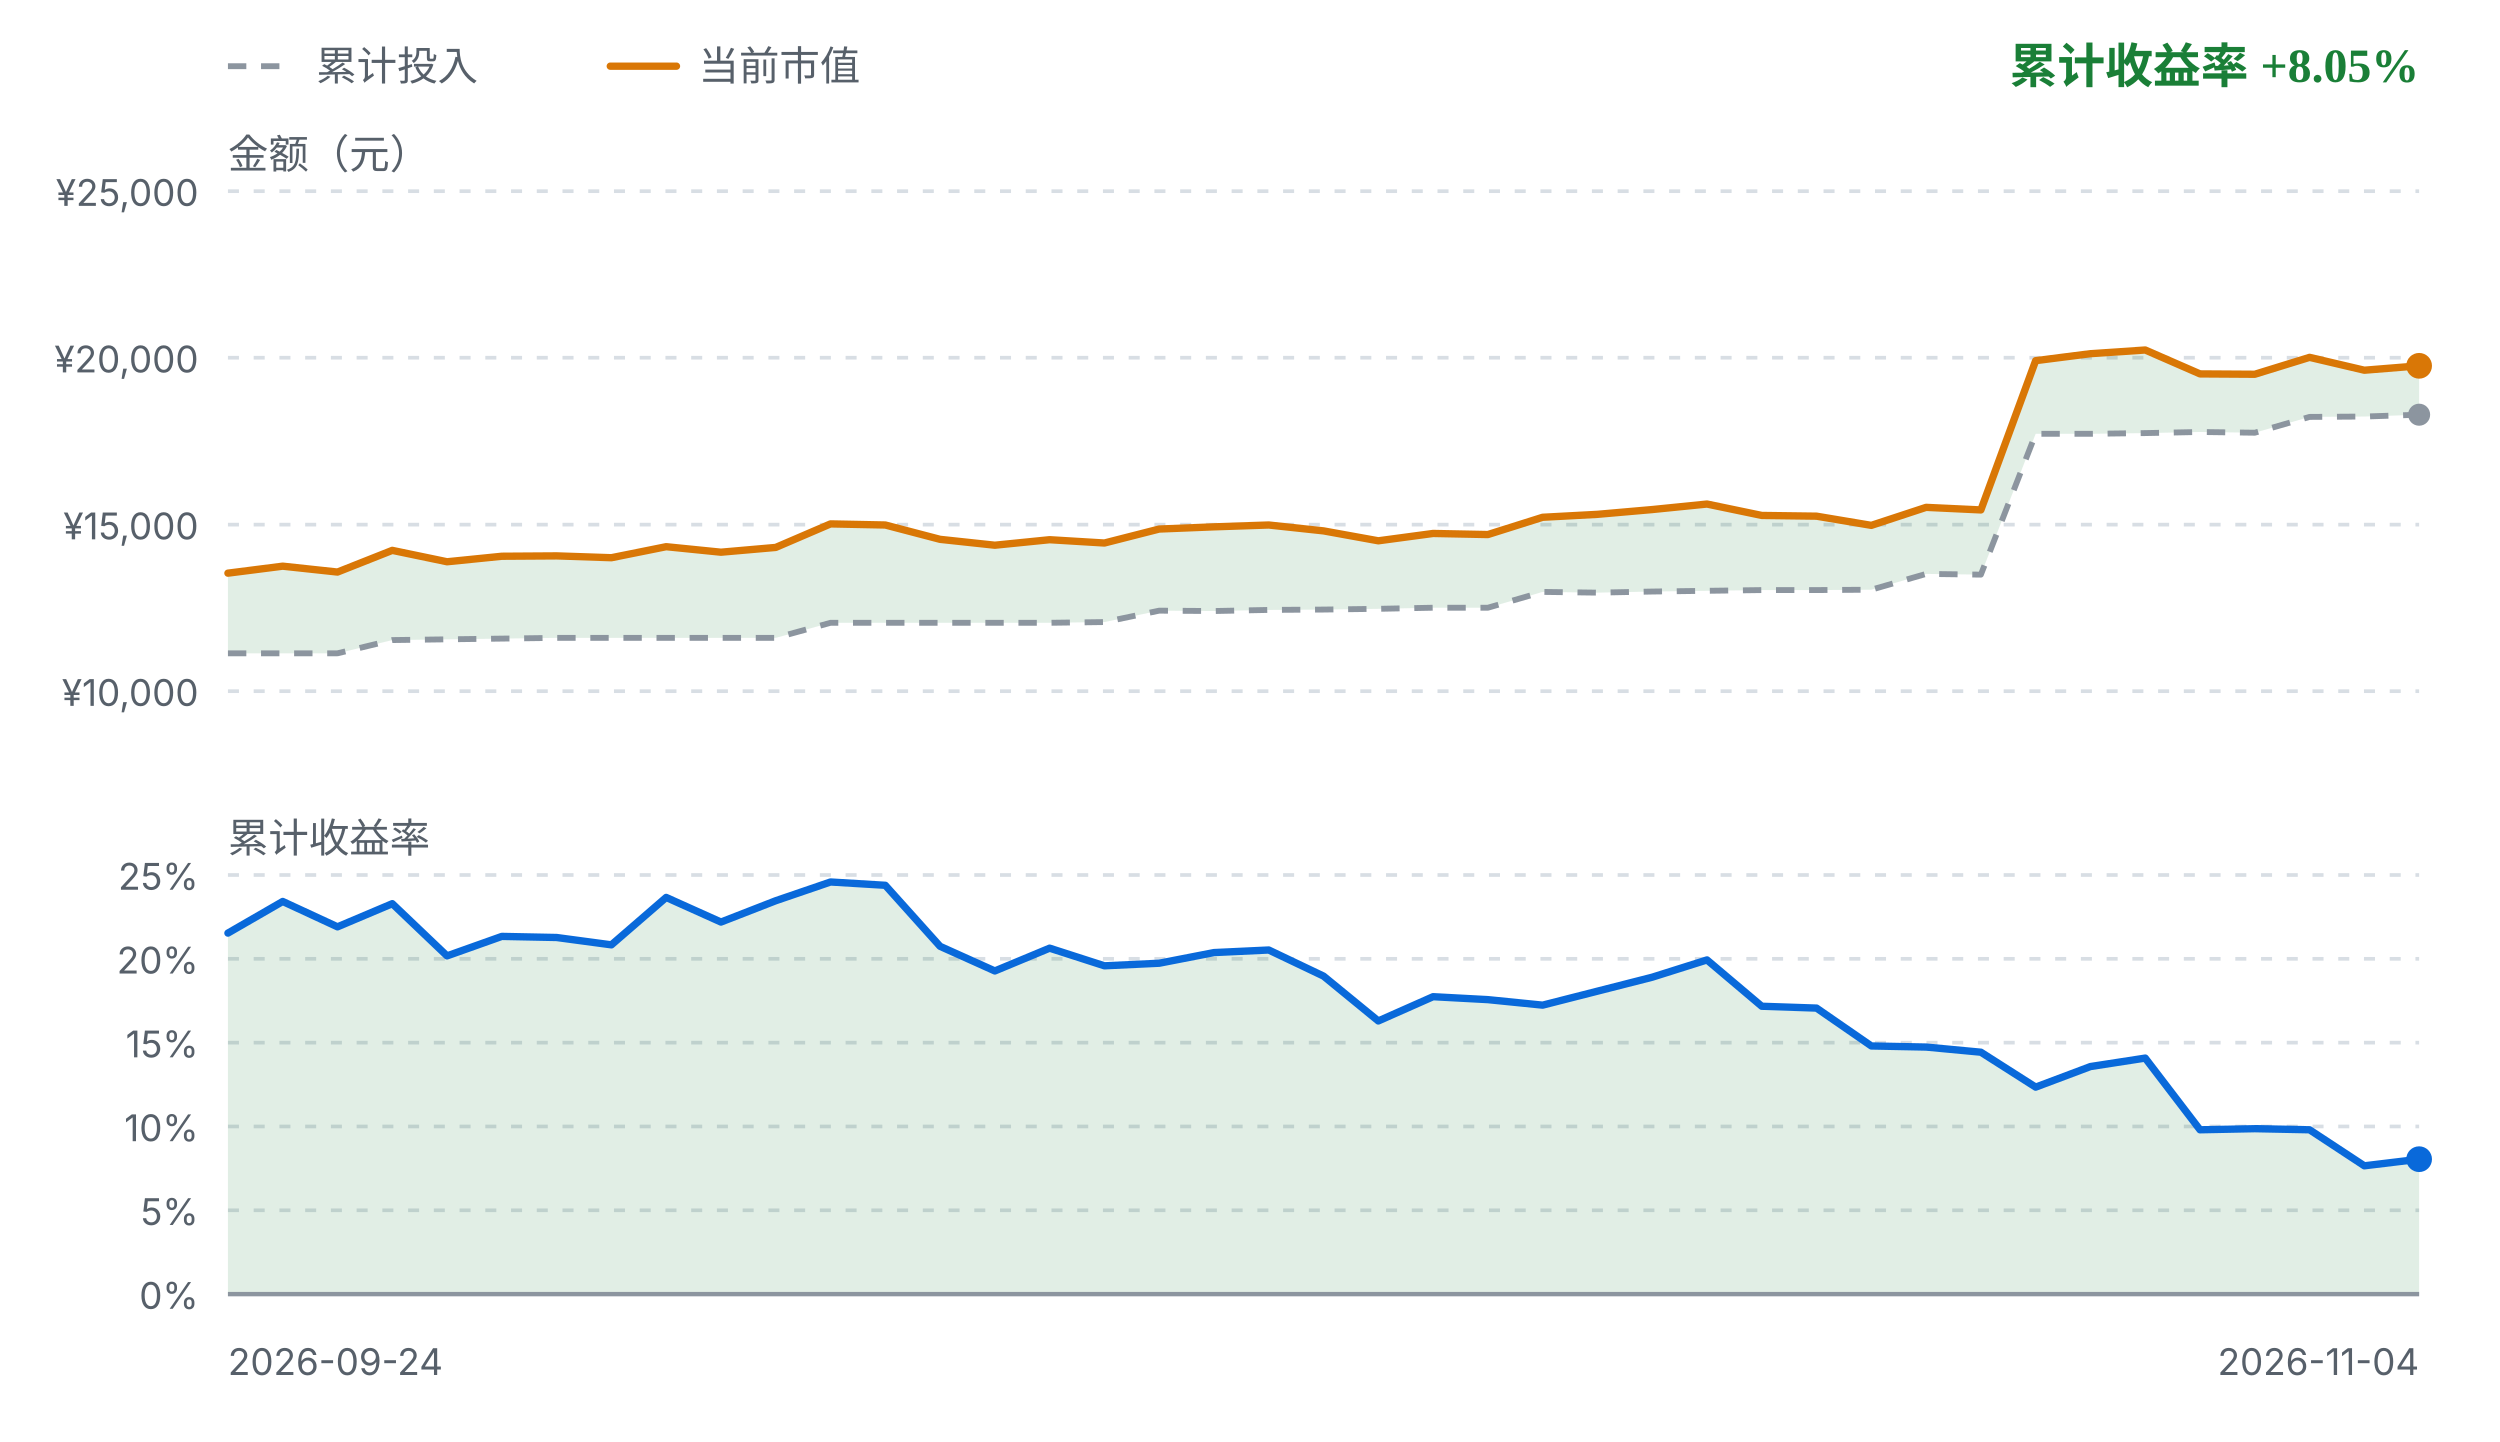
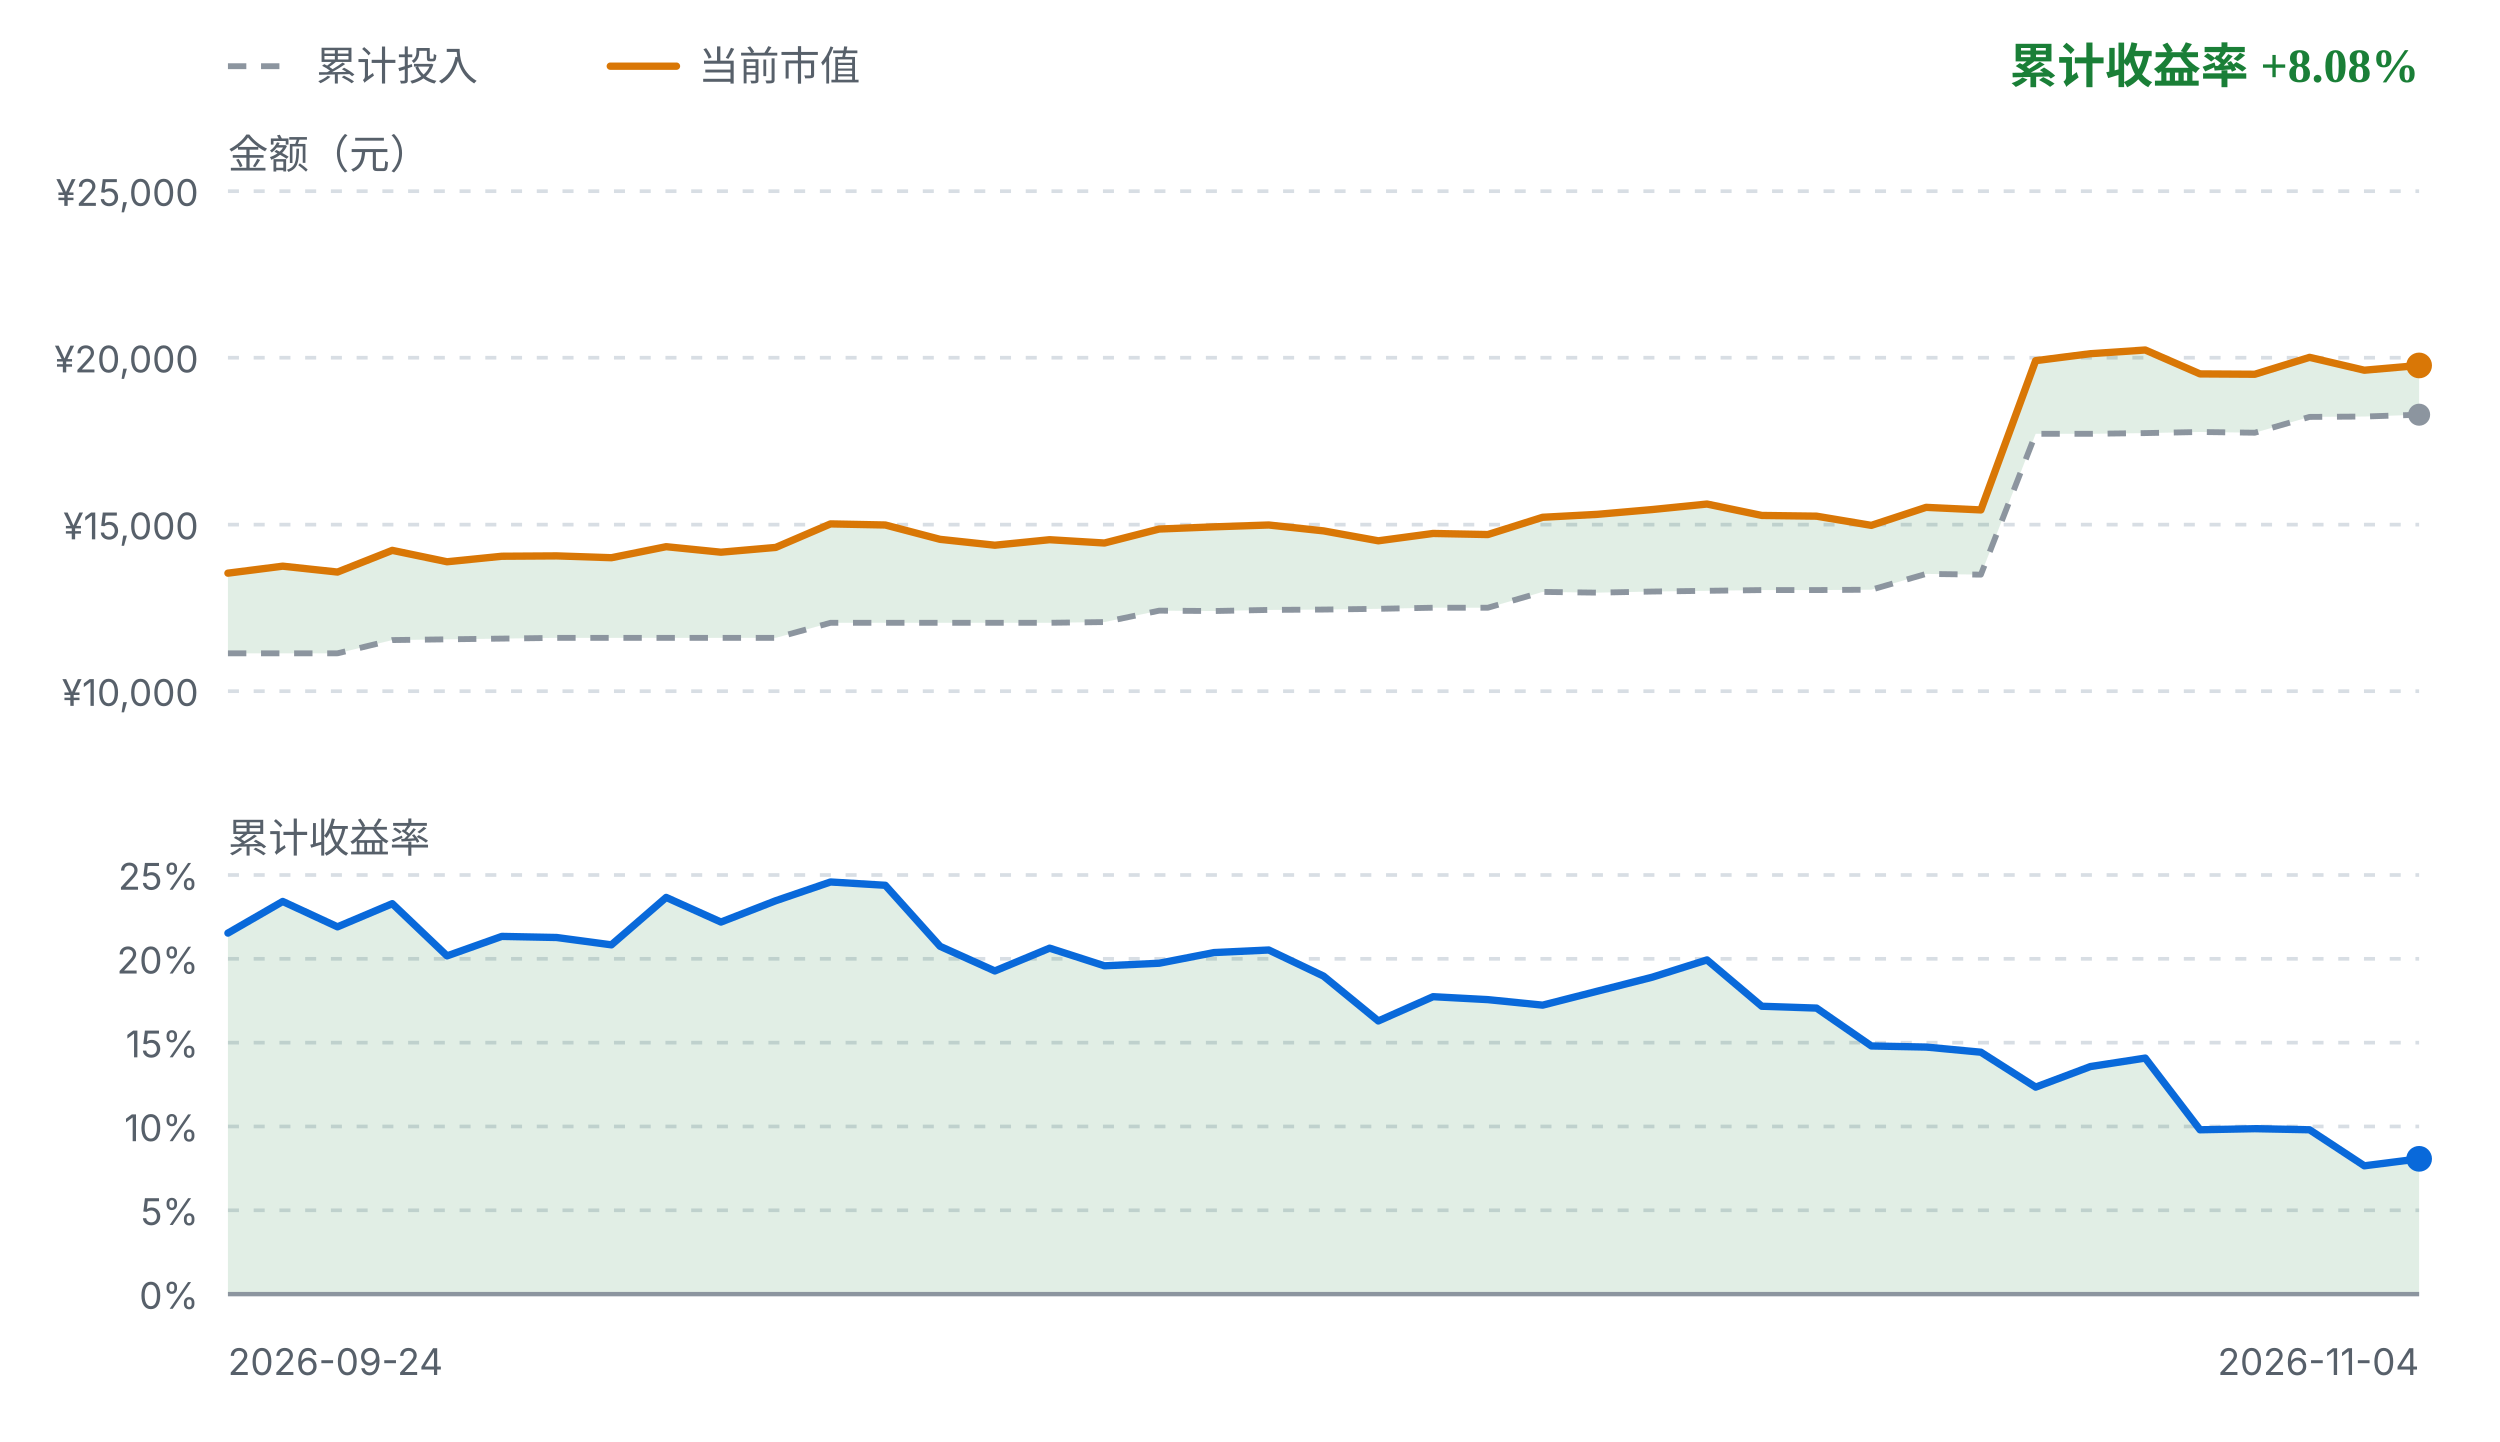
<svg xmlns="http://www.w3.org/2000/svg" viewBox="0 0 680 392" width="680" height="392" role="img" aria-label="FIRE 收益曲线">
  <style>
    .fg { fill: #1f2328; font-family: ui-sans-serif, system-ui, -apple-system, "Segoe UI", sans-serif; }
    .fg-muted { fill: #57606a; font-family: ui-sans-serif, system-ui, -apple-system, "Segoe UI", sans-serif; }
    .grid { stroke: #d8dee4; stroke-width: 1; stroke-dasharray: 3 4; }
    .zero { stroke: #8c959f; stroke-width: 1.2; }
    .basis { fill: none; stroke: #8c959f; stroke-width: 1.6; stroke-dasharray: 5 4; stroke-linejoin: round; }
    .value { fill: none; stroke: #d97706; stroke-width: 2; stroke-linejoin: round; stroke-linecap: round; }
    .rate { fill: none; stroke: #0969da; stroke-width: 2; stroke-linejoin: round; stroke-linecap: round; }
    .gap-up { fill: #1a7f37; fill-opacity: 0.13; }
    .gap-down { fill: #cf222e; fill-opacity: 0.13; }
    .rate-up { fill: #1a7f37; fill-opacity: 0.13; }
    .rate-down { fill: #cf222e; fill-opacity: 0.13; }
    .up { fill: #1a7f37; }
    .down { fill: #cf222e; }
    .dot-value { fill: #d97706; }
    .dot-basis { fill: #8c959f; }
    .dot-rate { fill: #0969da; }
    @media (prefers-color-scheme: dark) {
      .fg { fill: #e6edf3; }
      .fg-muted { fill: #8b949e; }
      .grid { stroke: #30363d; }
      .zero { stroke: #6e7681; }
      .basis { stroke: #6e7681; }
      .value { stroke: #f0b429; }
      .rate { stroke: #58a6ff; }
      .gap-up, .rate-up { fill: #3fb950; fill-opacity: 0.16; }
      .gap-down, .rate-down { fill: #f85149; fill-opacity: 0.16; }
      .up { fill: #3fb950; }
      .down { fill: #f85149; }
      .dot-value { fill: #f0b429; }
      .dot-basis { fill: #6e7681; }
      .dot-rate { fill: #58a6ff; }
    }
  </style>
  <line class="basis" x1="62" y1="18" x2="80" y2="18" />
  <text class="fg-muted" x="86" y="18" font-size="11" dominant-baseline="middle">累计投入</text>
  <line class="value" x1="166" y1="18" x2="184" y2="18" />
  <text class="fg-muted" x="190" y="18" font-size="11" dominant-baseline="middle">当前市值</text>
-   <text class="up" x="658" y="18" text-anchor="end" font-size="13" font-weight="600" dominant-baseline="middle">累计收益率 +8.05%</text>
+   <text class="up" x="658" y="18" text-anchor="end" font-size="13" font-weight="600" dominant-baseline="middle">累计收益率 +8.08%</text>
  <text class="fg-muted" x="62" y="42" font-size="11" dominant-baseline="middle">金额（元）</text>
  <line class="grid" x1="62" y1="52.0" x2="658" y2="52.0" />
  <text class="fg-muted" x="54" y="56.0" text-anchor="end" font-size="10">¥25,000</text>
  <line class="grid" x1="62" y1="97.3" x2="658" y2="97.3" />
  <text class="fg-muted" x="54" y="101.3" text-anchor="end" font-size="10">¥20,000</text>
  <line class="grid" x1="62" y1="142.7" x2="658" y2="142.7" />
  <text class="fg-muted" x="54" y="146.7" text-anchor="end" font-size="10">¥15,000</text>
  <line class="grid" x1="62" y1="188.0" x2="658" y2="188.0" />
  <text class="fg-muted" x="54" y="192.0" text-anchor="end" font-size="10">¥10,000</text>
-   <path d="M62.0,155.9 L76.9,154.0 L91.8,155.6 L106.7,149.7 L121.6,152.8 L136.5,151.3 L151.4,151.2 L166.3,151.7 L181.2,148.7 L196.1,150.2 L211.0,148.9 L225.9,142.5 L240.8,142.8 L255.7,146.7 L270.6,148.3 L285.5,146.8 L300.4,147.7 L315.3,143.9 L330.2,143.3 L345.1,142.8 L360.0,144.4 L374.9,147.1 L389.8,145.1 L404.7,145.4 L419.6,140.7 L434.5,139.9 L449.4,138.6 L464.3,137.1 L479.2,140.2 L494.1,140.4 L509.0,142.9 L523.9,138.0 L538.8,138.7 L553.7,98.1 L568.6,96.2 L583.5,95.2 L598.4,101.7 L613.3,101.8 L628.2,97.2 L643.1,100.7 L658.0,99.5 L658.0,112.8 L643.1,113.3 L628.2,113.4 L613.3,117.7 L598.4,117.5 L583.5,117.8 L568.6,118.0 L553.7,118.0 L538.8,156.3 L523.9,156.1 L509.0,160.4 L494.1,160.5 L479.2,160.5 L464.3,160.7 L449.4,160.9 L434.5,161.2 L419.6,161.0 L404.7,165.3 L389.8,165.3 L374.9,165.6 L360.0,165.8 L345.1,165.9 L330.2,166.2 L315.3,166.1 L300.4,169.2 L285.5,169.4 L270.6,169.4 L255.7,169.4 L240.8,169.4 L225.9,169.4 L211.0,173.5 L196.1,173.5 L181.2,173.5 L166.3,173.5 L151.4,173.5 L136.5,173.7 L121.6,173.9 L106.7,174.1 L91.8,177.7 L76.9,177.7 L62.0,177.7 Z" class="gap-up" />
+   <path d="M62.0,155.9 L76.9,154.0 L91.8,155.6 L106.7,149.7 L121.6,152.8 L136.5,151.3 L151.4,151.2 L166.3,151.7 L181.2,148.7 L196.1,150.2 L211.0,148.9 L225.9,142.5 L240.8,142.8 L255.7,146.7 L270.6,148.3 L285.5,146.8 L300.4,147.7 L315.3,143.9 L330.2,143.3 L345.1,142.8 L360.0,144.4 L374.9,147.1 L389.8,145.1 L404.7,145.4 L419.6,140.7 L434.5,139.9 L449.4,138.6 L464.3,137.1 L479.2,140.2 L494.1,140.4 L509.0,142.9 L523.9,138.0 L538.8,138.7 L553.7,98.1 L568.6,96.2 L583.5,95.2 L598.4,101.7 L613.3,101.8 L628.2,97.2 L643.1,100.7 L658.0,99.4 L658.0,112.8 L643.1,113.3 L628.2,113.4 L613.3,117.7 L598.4,117.5 L583.5,117.8 L568.6,118.0 L553.7,118.0 L538.8,156.3 L523.9,156.1 L509.0,160.4 L494.1,160.5 L479.2,160.5 L464.3,160.7 L449.4,160.9 L434.5,161.2 L419.6,161.0 L404.7,165.3 L389.8,165.3 L374.9,165.6 L360.0,165.8 L345.1,165.9 L330.2,166.2 L315.3,166.1 L300.4,169.2 L285.5,169.4 L270.6,169.4 L255.7,169.4 L240.8,169.4 L225.9,169.4 L211.0,173.5 L196.1,173.5 L181.2,173.5 L166.3,173.5 L151.4,173.5 L136.5,173.7 L121.6,173.9 L106.7,174.1 L91.8,177.7 L76.9,177.7 L62.0,177.7 Z" class="gap-up" />
  <path d="M62.0,177.7 L76.9,177.7 L91.8,177.7 L106.7,174.1 L121.6,173.9 L136.5,173.7 L151.4,173.5 L166.3,173.5 L181.2,173.5 L196.1,173.5 L211.0,173.5 L225.9,169.4 L240.8,169.4 L255.7,169.4 L270.6,169.4 L285.5,169.4 L300.4,169.2 L315.3,166.1 L330.2,166.2 L345.1,165.9 L360.0,165.8 L374.9,165.6 L389.8,165.3 L404.7,165.3 L419.6,161.0 L434.5,161.2 L449.4,160.9 L464.3,160.7 L479.2,160.5 L494.1,160.5 L509.0,160.4 L523.9,156.1 L538.8,156.3 L553.7,118.0 L568.6,118.0 L583.5,117.8 L598.4,117.5 L613.3,117.7 L628.2,113.4 L643.1,113.3 L658.0,112.8" class="basis" />
-   <path d="M62.0,155.9 L76.9,154.0 L91.8,155.6 L106.7,149.7 L121.6,152.8 L136.5,151.3 L151.4,151.2 L166.3,151.7 L181.2,148.7 L196.1,150.2 L211.0,148.9 L225.9,142.5 L240.8,142.8 L255.7,146.7 L270.6,148.3 L285.5,146.8 L300.4,147.7 L315.3,143.9 L330.2,143.3 L345.1,142.8 L360.0,144.4 L374.9,147.1 L389.8,145.1 L404.7,145.4 L419.6,140.7 L434.5,139.9 L449.4,138.6 L464.3,137.1 L479.2,140.2 L494.1,140.4 L509.0,142.9 L523.9,138.0 L538.8,138.7 L553.7,98.1 L568.6,96.2 L583.5,95.2 L598.4,101.7 L613.3,101.8 L628.2,97.2 L643.1,100.7 L658.0,99.5" class="value" />
+   <path d="M62.0,155.9 L76.9,154.0 L91.8,155.6 L106.7,149.7 L121.6,152.8 L136.5,151.3 L151.4,151.2 L166.3,151.7 L181.2,148.7 L196.1,150.2 L211.0,148.9 L225.9,142.5 L240.8,142.8 L255.7,146.7 L270.6,148.3 L285.5,146.8 L300.4,147.7 L315.3,143.9 L330.2,143.3 L345.1,142.8 L360.0,144.4 L374.9,147.1 L389.8,145.1 L404.7,145.4 L419.6,140.7 L434.5,139.9 L449.4,138.6 L464.3,137.1 L479.2,140.2 L494.1,140.4 L509.0,142.9 L523.9,138.0 L538.8,138.7 L553.7,98.1 L568.6,96.2 L583.5,95.2 L598.4,101.7 L613.3,101.8 L628.2,97.2 L643.1,100.7 L658.0,99.4" class="value" />
  <circle class="dot-basis" cx="658.0" cy="112.8" r="3" />
-   <circle class="dot-value" cx="658.0" cy="99.5" r="3.5" />
+   <circle class="dot-value" cx="658.0" cy="99.4" r="3.5" />
  <text class="fg-muted" x="62" y="228" font-size="11" dominant-baseline="middle">累计收益率</text>
  <line class="grid" x1="62" y1="238.0" x2="658" y2="238.0" />
  <text class="fg-muted" x="54" y="242.0" text-anchor="end" font-size="10">25%</text>
  <line class="grid" x1="62" y1="260.8" x2="658" y2="260.8" />
  <text class="fg-muted" x="54" y="264.8" text-anchor="end" font-size="10">20%</text>
  <line class="grid" x1="62" y1="283.6" x2="658" y2="283.6" />
  <text class="fg-muted" x="54" y="287.6" text-anchor="end" font-size="10">15%</text>
  <line class="grid" x1="62" y1="306.4" x2="658" y2="306.4" />
  <text class="fg-muted" x="54" y="310.4" text-anchor="end" font-size="10">10%</text>
  <line class="grid" x1="62" y1="329.2" x2="658" y2="329.2" />
  <text class="fg-muted" x="54" y="333.2" text-anchor="end" font-size="10">5%</text>
  <line class="grid" x1="62" y1="352.0" x2="658" y2="352.0" />
  <text class="fg-muted" x="54" y="356.0" text-anchor="end" font-size="10">0%</text>
-   <path d="M62.0,253.8 L76.9,245.2 L91.8,252.1 L106.7,245.8 L121.6,260.0 L136.5,254.7 L151.4,255.0 L166.3,257.0 L181.2,244.1 L196.1,250.8 L211.0,245.0 L225.9,239.9 L240.8,240.8 L255.7,257.4 L270.6,264.1 L285.5,257.9 L300.4,262.7 L315.3,262.0 L330.2,259.1 L345.1,258.4 L360.0,265.5 L374.9,277.7 L389.8,271.1 L404.7,271.9 L419.6,273.4 L434.5,269.6 L449.4,265.8 L464.3,261.1 L479.2,273.7 L494.1,274.2 L509.0,284.5 L523.9,284.8 L538.8,286.2 L553.7,295.7 L568.6,290.1 L583.5,287.8 L598.4,307.3 L613.3,307.0 L628.2,307.3 L643.1,317.1 L658.0,315.3 L658.0,352.0 L62.0,352.0 Z" class="rate-up" />
+   <path d="M62.0,253.8 L76.9,245.2 L91.8,252.1 L106.7,245.8 L121.6,260.0 L136.5,254.7 L151.4,255.0 L166.3,257.0 L181.2,244.1 L196.1,250.8 L211.0,245.0 L225.9,239.9 L240.8,240.8 L255.7,257.4 L270.6,264.1 L285.5,257.9 L300.4,262.7 L315.3,262.0 L330.2,259.1 L345.1,258.4 L360.0,265.5 L374.9,277.7 L389.8,271.1 L404.7,271.9 L419.6,273.4 L434.5,269.6 L449.4,265.8 L464.3,261.1 L479.2,273.7 L494.1,274.2 L509.0,284.5 L523.9,284.8 L538.8,286.2 L553.7,295.7 L568.6,290.1 L583.5,287.8 L598.4,307.3 L613.3,307.0 L628.2,307.3 L643.1,317.1 L658.0,315.2 L658.0,352.0 L62.0,352.0 Z" class="rate-up" />
  <line class="zero" x1="62" y1="352.0" x2="658" y2="352.0" />
-   <path d="M62.0,253.8 L76.9,245.2 L91.8,252.1 L106.7,245.8 L121.6,260.0 L136.5,254.7 L151.4,255.0 L166.3,257.0 L181.2,244.1 L196.1,250.8 L211.0,245.0 L225.9,239.9 L240.8,240.8 L255.7,257.4 L270.6,264.1 L285.5,257.9 L300.4,262.7 L315.3,262.0 L330.2,259.1 L345.1,258.4 L360.0,265.5 L374.9,277.7 L389.8,271.1 L404.7,271.9 L419.6,273.4 L434.5,269.6 L449.4,265.8 L464.3,261.1 L479.2,273.7 L494.1,274.2 L509.0,284.5 L523.9,284.8 L538.8,286.2 L553.7,295.7 L568.6,290.1 L583.5,287.8 L598.4,307.3 L613.3,307.0 L628.2,307.3 L643.1,317.1 L658.0,315.3" class="rate" />
-   <circle class="dot-rate" cx="658.0" cy="315.3" r="3.5" />
+   <path d="M62.0,253.8 L76.9,245.2 L91.8,252.1 L106.7,245.8 L121.6,260.0 L136.5,254.7 L151.4,255.0 L166.3,257.0 L181.2,244.1 L196.1,250.8 L211.0,245.0 L225.9,239.9 L240.8,240.8 L255.7,257.4 L270.6,264.1 L285.5,257.9 L300.4,262.7 L315.3,262.0 L330.2,259.1 L345.1,258.4 L360.0,265.5 L374.9,277.7 L389.8,271.1 L404.7,271.9 L419.6,273.4 L434.5,269.6 L449.4,265.8 L464.3,261.1 L479.2,273.7 L494.1,274.2 L509.0,284.5 L523.9,284.8 L538.8,286.2 L553.7,295.7 L568.6,290.1 L583.5,287.8 L598.4,307.3 L613.3,307.0 L628.2,307.3 L643.1,317.1 L658.0,315.2" class="rate" />
+   <circle class="dot-rate" cx="658.0" cy="315.2" r="3.5" />
  <text class="fg-muted" x="62" y="374" font-size="10">2026-09-24</text>
  <text class="fg-muted" x="658" y="374" text-anchor="end" font-size="10">2026-11-04</text>
</svg>
